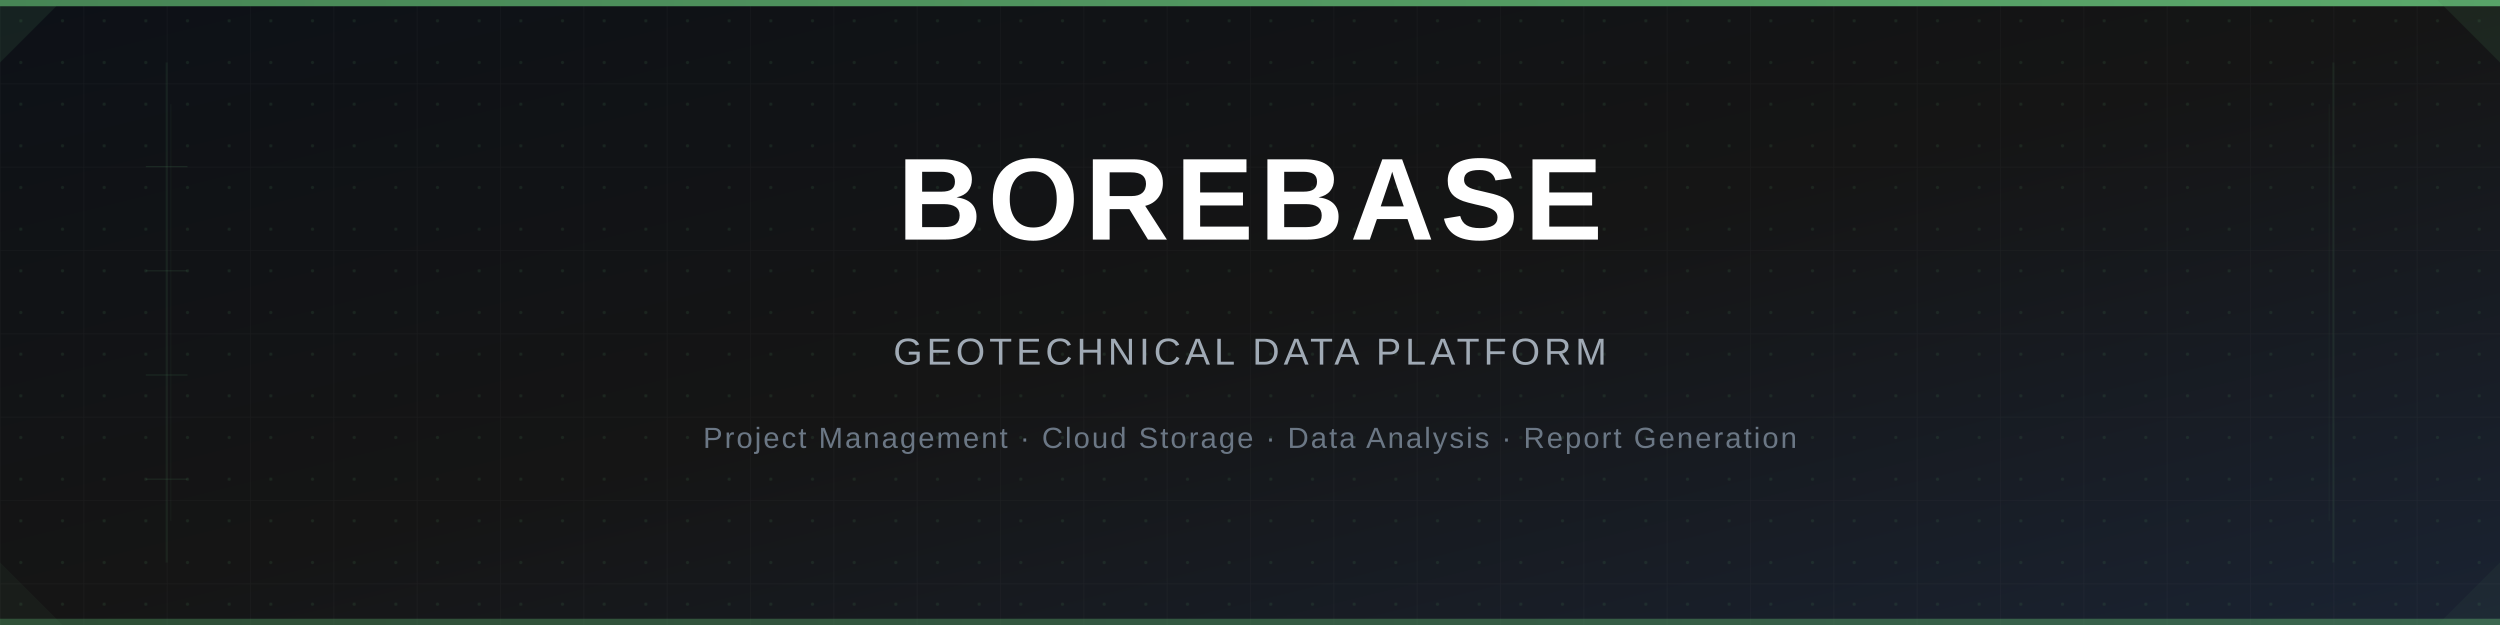
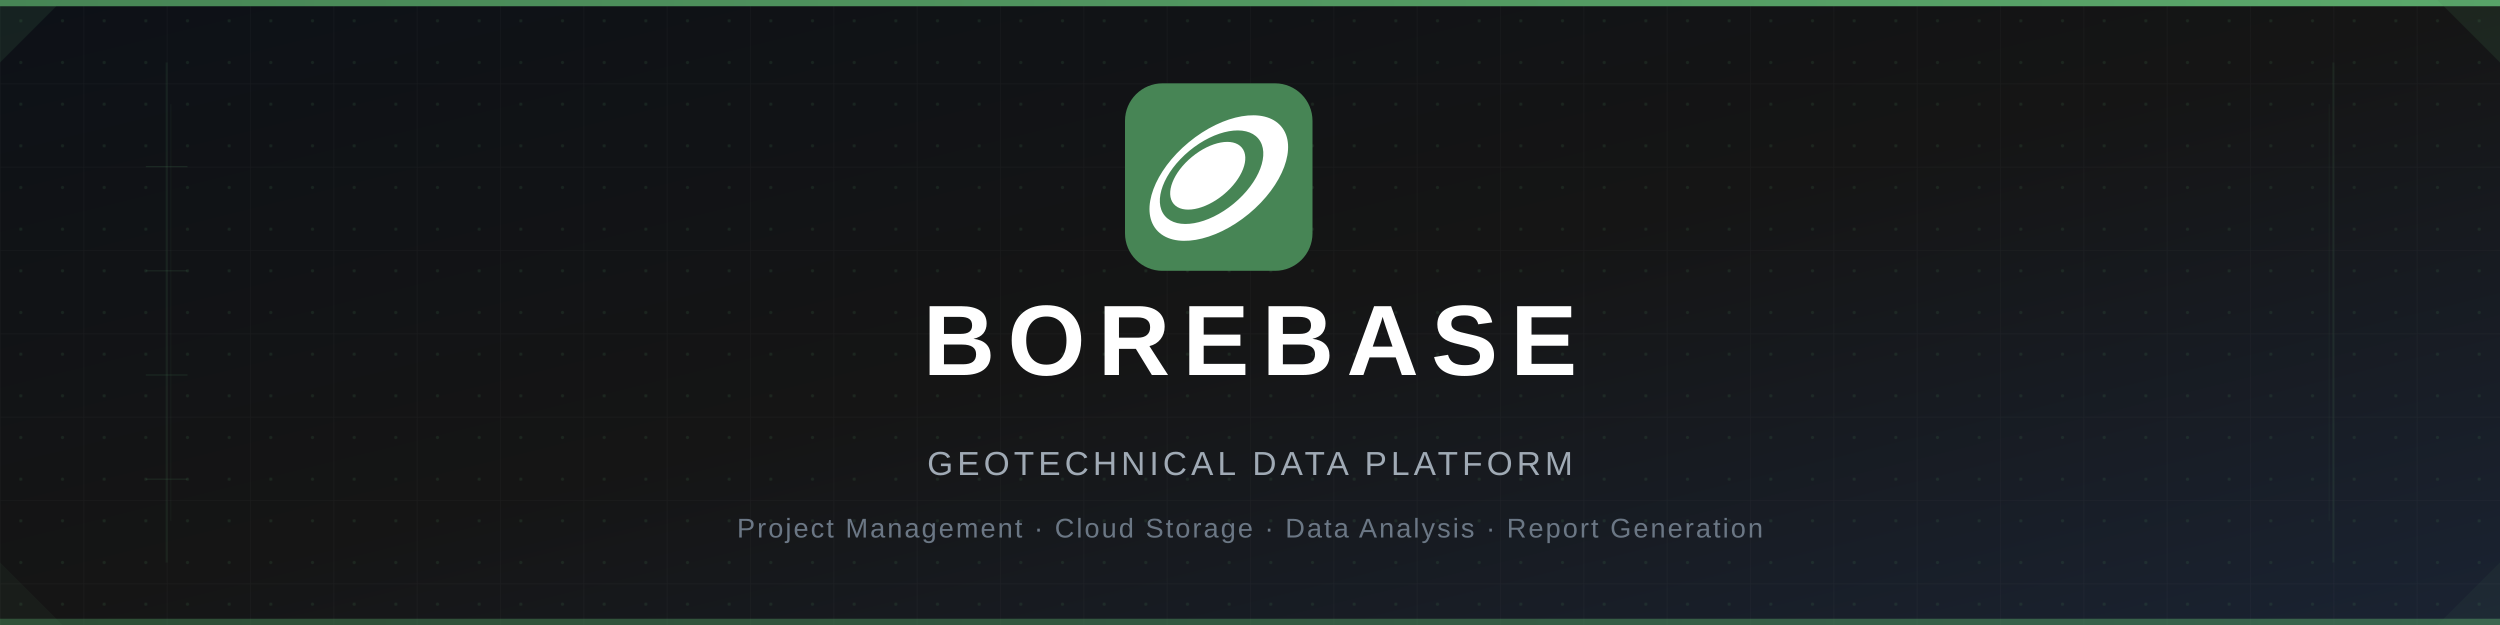
<svg xmlns="http://www.w3.org/2000/svg" width="1200" height="300" viewBox="0 0 1200 300">
  <defs>
    <linearGradient id="bg" x1="0%" y1="0%" x2="100%" y2="100%">
      <stop offset="0%" style="stop-color:#0d1117;stop-opacity:1" />
      <stop offset="50%" style="stop-color:#151515;stop-opacity:1" />
      <stop offset="100%" style="stop-color:#1a2332;stop-opacity:1" />
    </linearGradient>
    <linearGradient id="accent" x1="0%" y1="0%" x2="100%" y2="0%">
      <stop offset="0%" style="stop-color:#478555;stop-opacity:1" />
      <stop offset="100%" style="stop-color:#5ba86b;stop-opacity:1" />
    </linearGradient>
    <pattern id="grid" width="40" height="40" patternUnits="userSpaceOnUse">
      <path d="M 40 0 L 0 0 0 40" fill="none" stroke="#ffffff" stroke-width="0.3" opacity="0.06" />
    </pattern>
    <pattern id="dots" width="20" height="20" patternUnits="userSpaceOnUse">
      <circle cx="10" cy="10" r="0.8" fill="#478555" opacity="0.15" />
    </pattern>
  </defs>
  <rect width="1200" height="300" fill="url(#bg)" />
  <rect width="1200" height="300" fill="url(#grid)" />
  <rect width="1200" height="300" fill="url(#dots)" />
  <rect x="0" y="0" width="1200" height="3" fill="url(#accent)" />
  <line x1="80" y1="30" x2="80" y2="270" stroke="#478555" stroke-width="1" opacity="0.12" />
  <line x1="82" y1="50" x2="82" y2="250" stroke="#478555" stroke-width="0.5" opacity="0.08" />
  <line x1="1120" y1="30" x2="1120" y2="270" stroke="#478555" stroke-width="1" opacity="0.12" />
  <line x1="1118" y1="50" x2="1118" y2="250" stroke="#478555" stroke-width="0.5" opacity="0.08" />
  <line x1="70" y1="80" x2="90" y2="80" stroke="#478555" stroke-width="0.5" opacity="0.2" />
  <line x1="70" y1="130" x2="90" y2="130" stroke="#478555" stroke-width="0.5" opacity="0.2" />
  <line x1="70" y1="180" x2="90" y2="180" stroke="#478555" stroke-width="0.5" opacity="0.2" />
  <line x1="70" y1="230" x2="90" y2="230" stroke="#478555" stroke-width="0.5" opacity="0.2" />
-   <text x="600" y="115" font-family="'Segoe UI', Arial, sans-serif" font-size="56" font-weight="700" fill="#ffffff" text-anchor="middle" letter-spacing="3">BOREBASE</text>
-   <line x1="400" y1="140" x2="800" y2="140" stroke="url(#accent)" stroke-width="2" opacity="0.6" />
-   <text x="600" y="175" font-family="'Segoe UI', Arial, sans-serif" font-size="18" fill="#a0aab5" text-anchor="middle" letter-spacing="2">GEOTECHNICAL DATA PLATFORM</text>
-   <text x="600" y="215" font-family="'Segoe UI', Arial, sans-serif" font-size="14" fill="#6b7785" text-anchor="middle" letter-spacing="1">Project Management  ·  Cloud Storage  ·  Data Analysis  ·  Report Generation</text>
+   <g transform="translate(540, 40) scale(0.9)">
+     <rect width="100" height="100" rx="20" fill="#478555" />
+     <g clip-path="url(#logoClip)">
+       <path d="M52.56 59.347C62.597 51.061 66.958 39.842 62.301 34.289C57.643 28.736 45.731 30.952 35.694 39.238C25.657 47.525 21.296 58.744 25.953 64.297C30.611 69.85 42.523 67.634 52.56 59.347Z" fill="white" />
+       <path d="M34.013 31.433C52.41 16.244 74.491 12.478 83.333 23.02C92.175 33.562 84.429 54.42 66.032 69.609C47.635 84.797 25.554 88.564 16.712 78.022C7.87 67.48 15.616 46.621 34.013 31.433ZM71.107 29.479C64.58 21.698 48.126 24.606 34.356 35.975C20.585 47.344 14.713 62.868 21.239 70.65C27.766 78.431 44.22 75.523 57.991 64.154C71.761 52.785 77.633 37.261 71.107 29.479Z" fill="white" />
+     </g>
+     <defs>
+       <clipPath id="logoClip">
+         <rect width="74" height="67" fill="white" transform="translate(13 17)" />
+       </clipPath>
+     </defs>
+   </g>
+   <text x="600" y="180" font-family="'Segoe UI', Arial, sans-serif" font-size="48" font-weight="700" fill="#ffffff" text-anchor="middle" letter-spacing="6">BOREBASE</text>
+   <line x1="420" y1="198" x2="780" y2="198" stroke="url(#accent)" stroke-width="2" opacity="0.5" />
+   <text x="600" y="228" font-family="'Segoe UI', Arial, sans-serif" font-size="16" fill="#a0aab5" text-anchor="middle" letter-spacing="2">GEOTECHNICAL DATA PLATFORM</text>
+   <text x="600" y="258" font-family="'Segoe UI', Arial, sans-serif" font-size="13" fill="#6b7785" text-anchor="middle" letter-spacing="1">Project Management  ·  Cloud Storage  ·  Data Analysis  ·  Report Generation</text>
  <rect x="0" y="297" width="1200" height="3" fill="url(#accent)" opacity="0.5" />
  <path d="M 0 0 L 30 0 L 0 30 Z" fill="#478555" opacity="0.15" />
  <path d="M 1200 0 L 1170 0 L 1200 30 Z" fill="#478555" opacity="0.15" />
  <path d="M 0 300 L 30 300 L 0 270 Z" fill="#478555" opacity="0.08" />
  <path d="M 1200 300 L 1170 300 L 1200 270 Z" fill="#478555" opacity="0.08" />
</svg>
